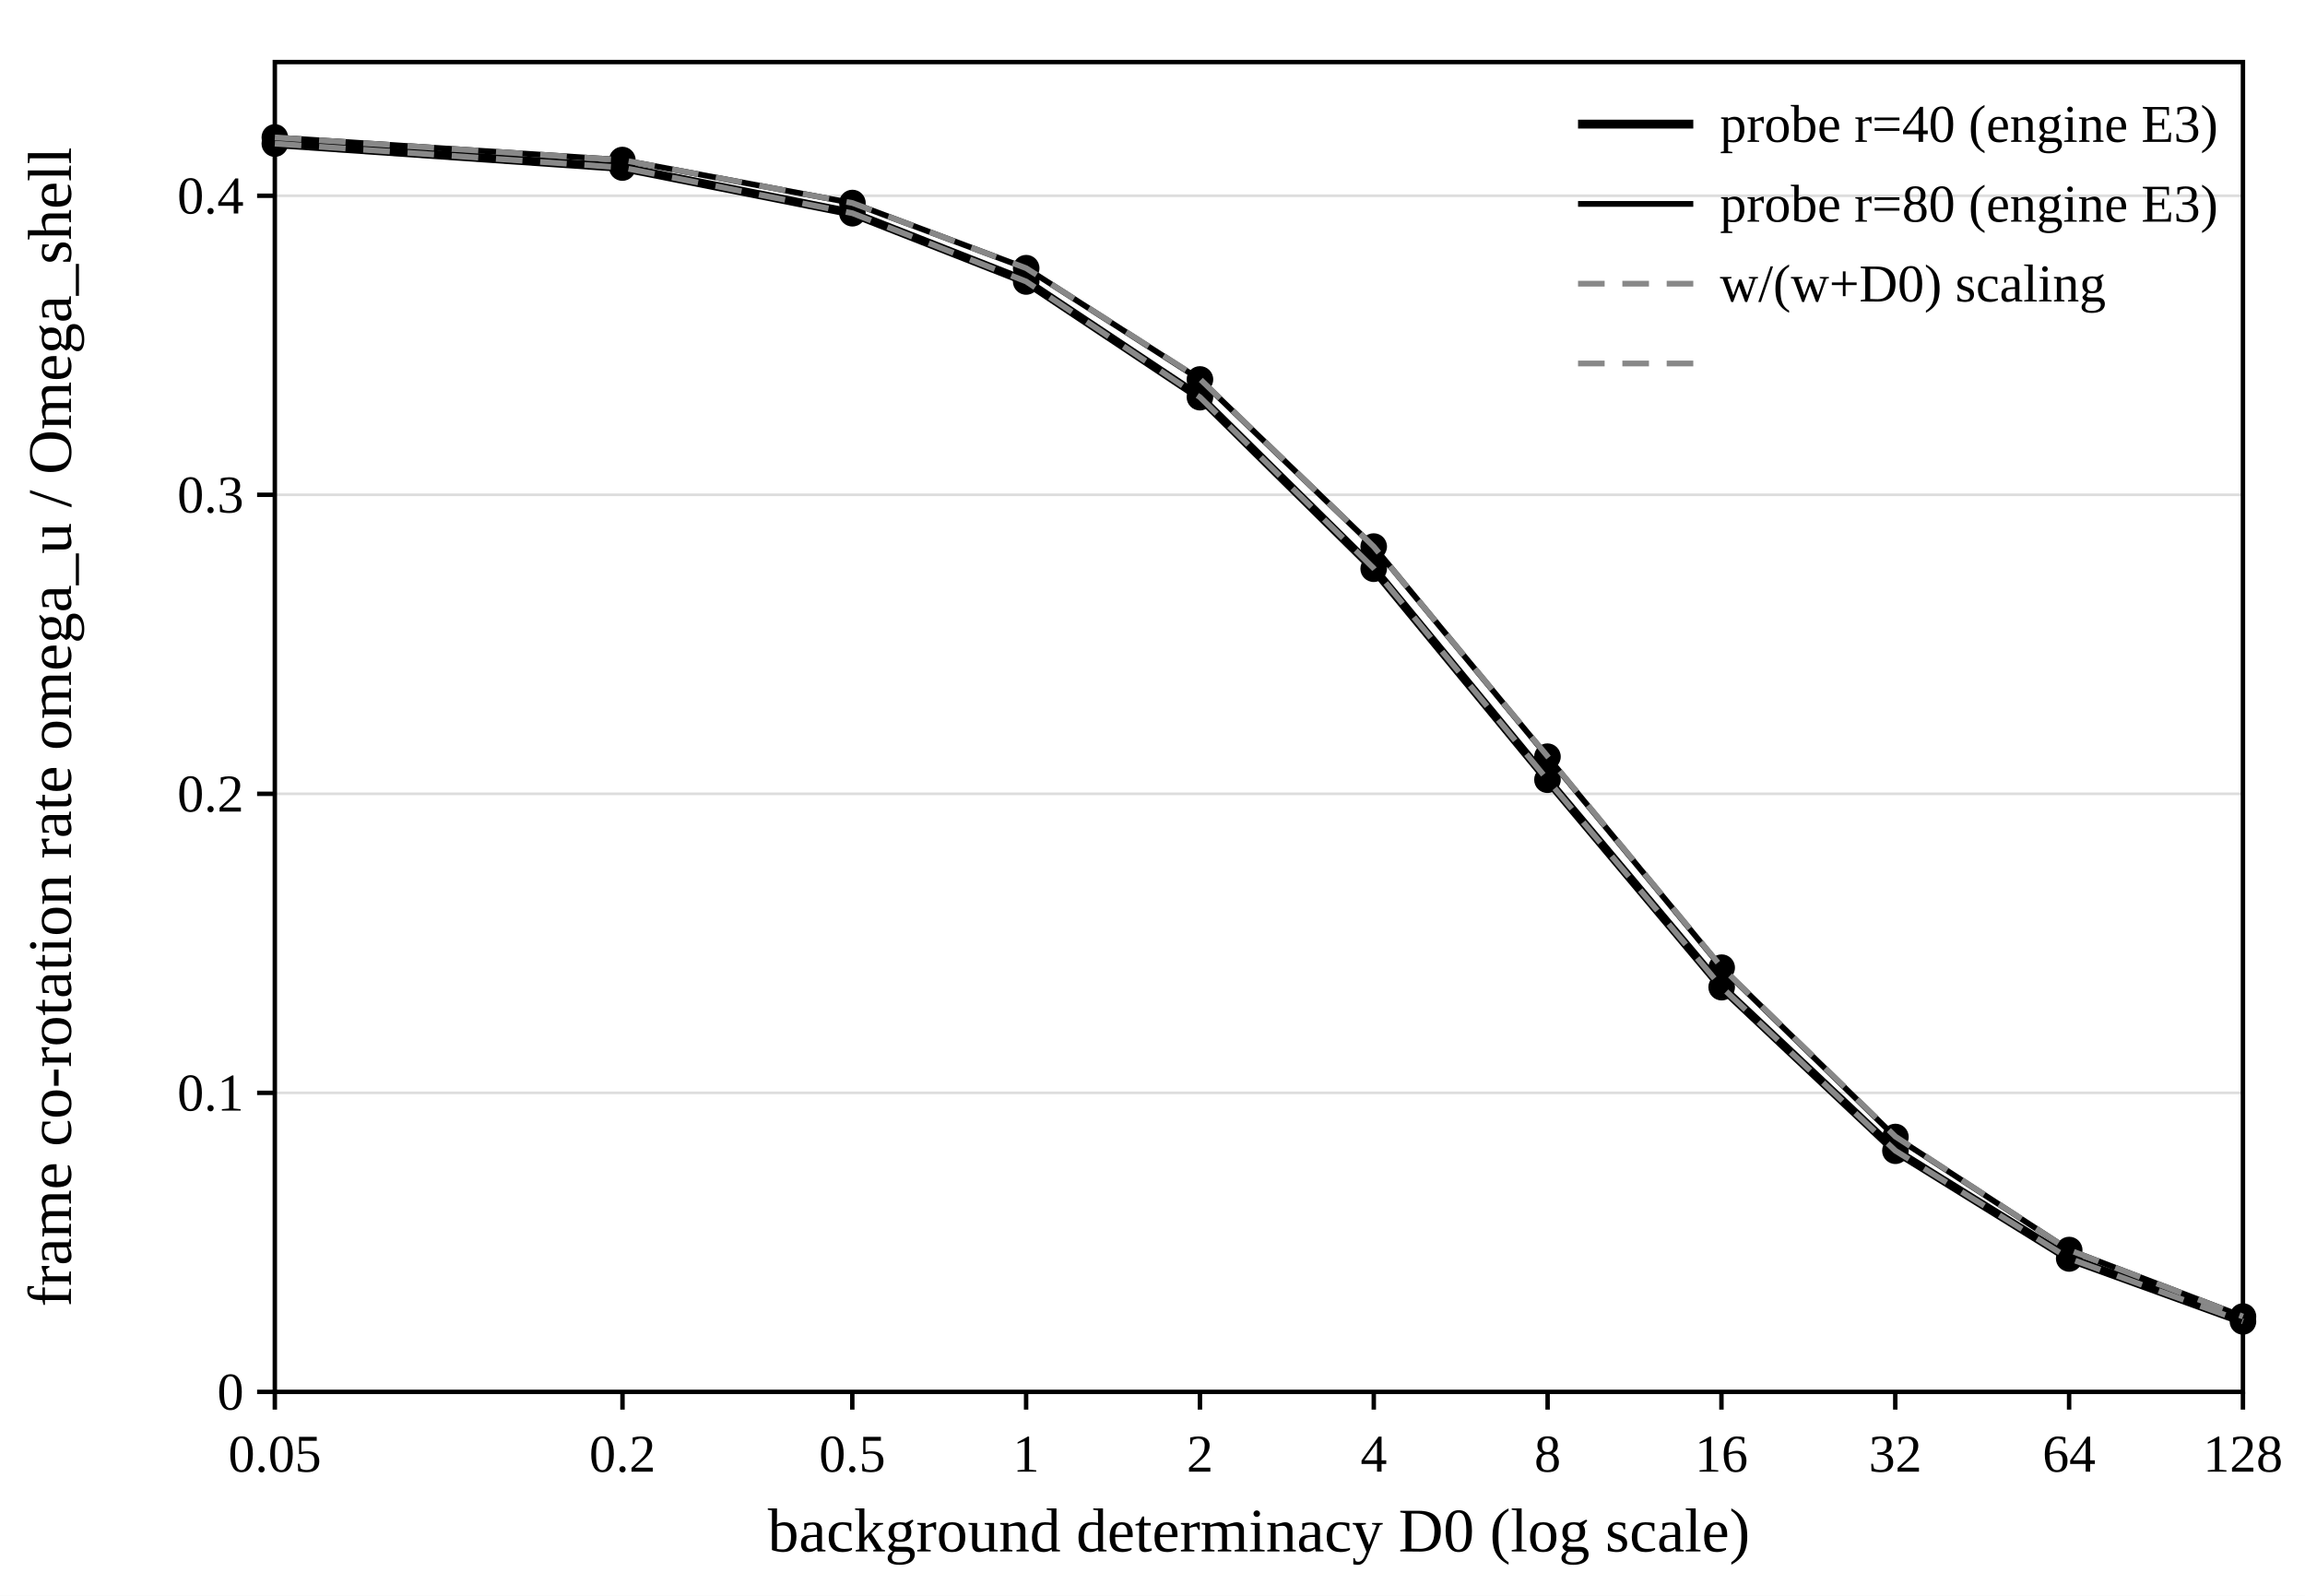
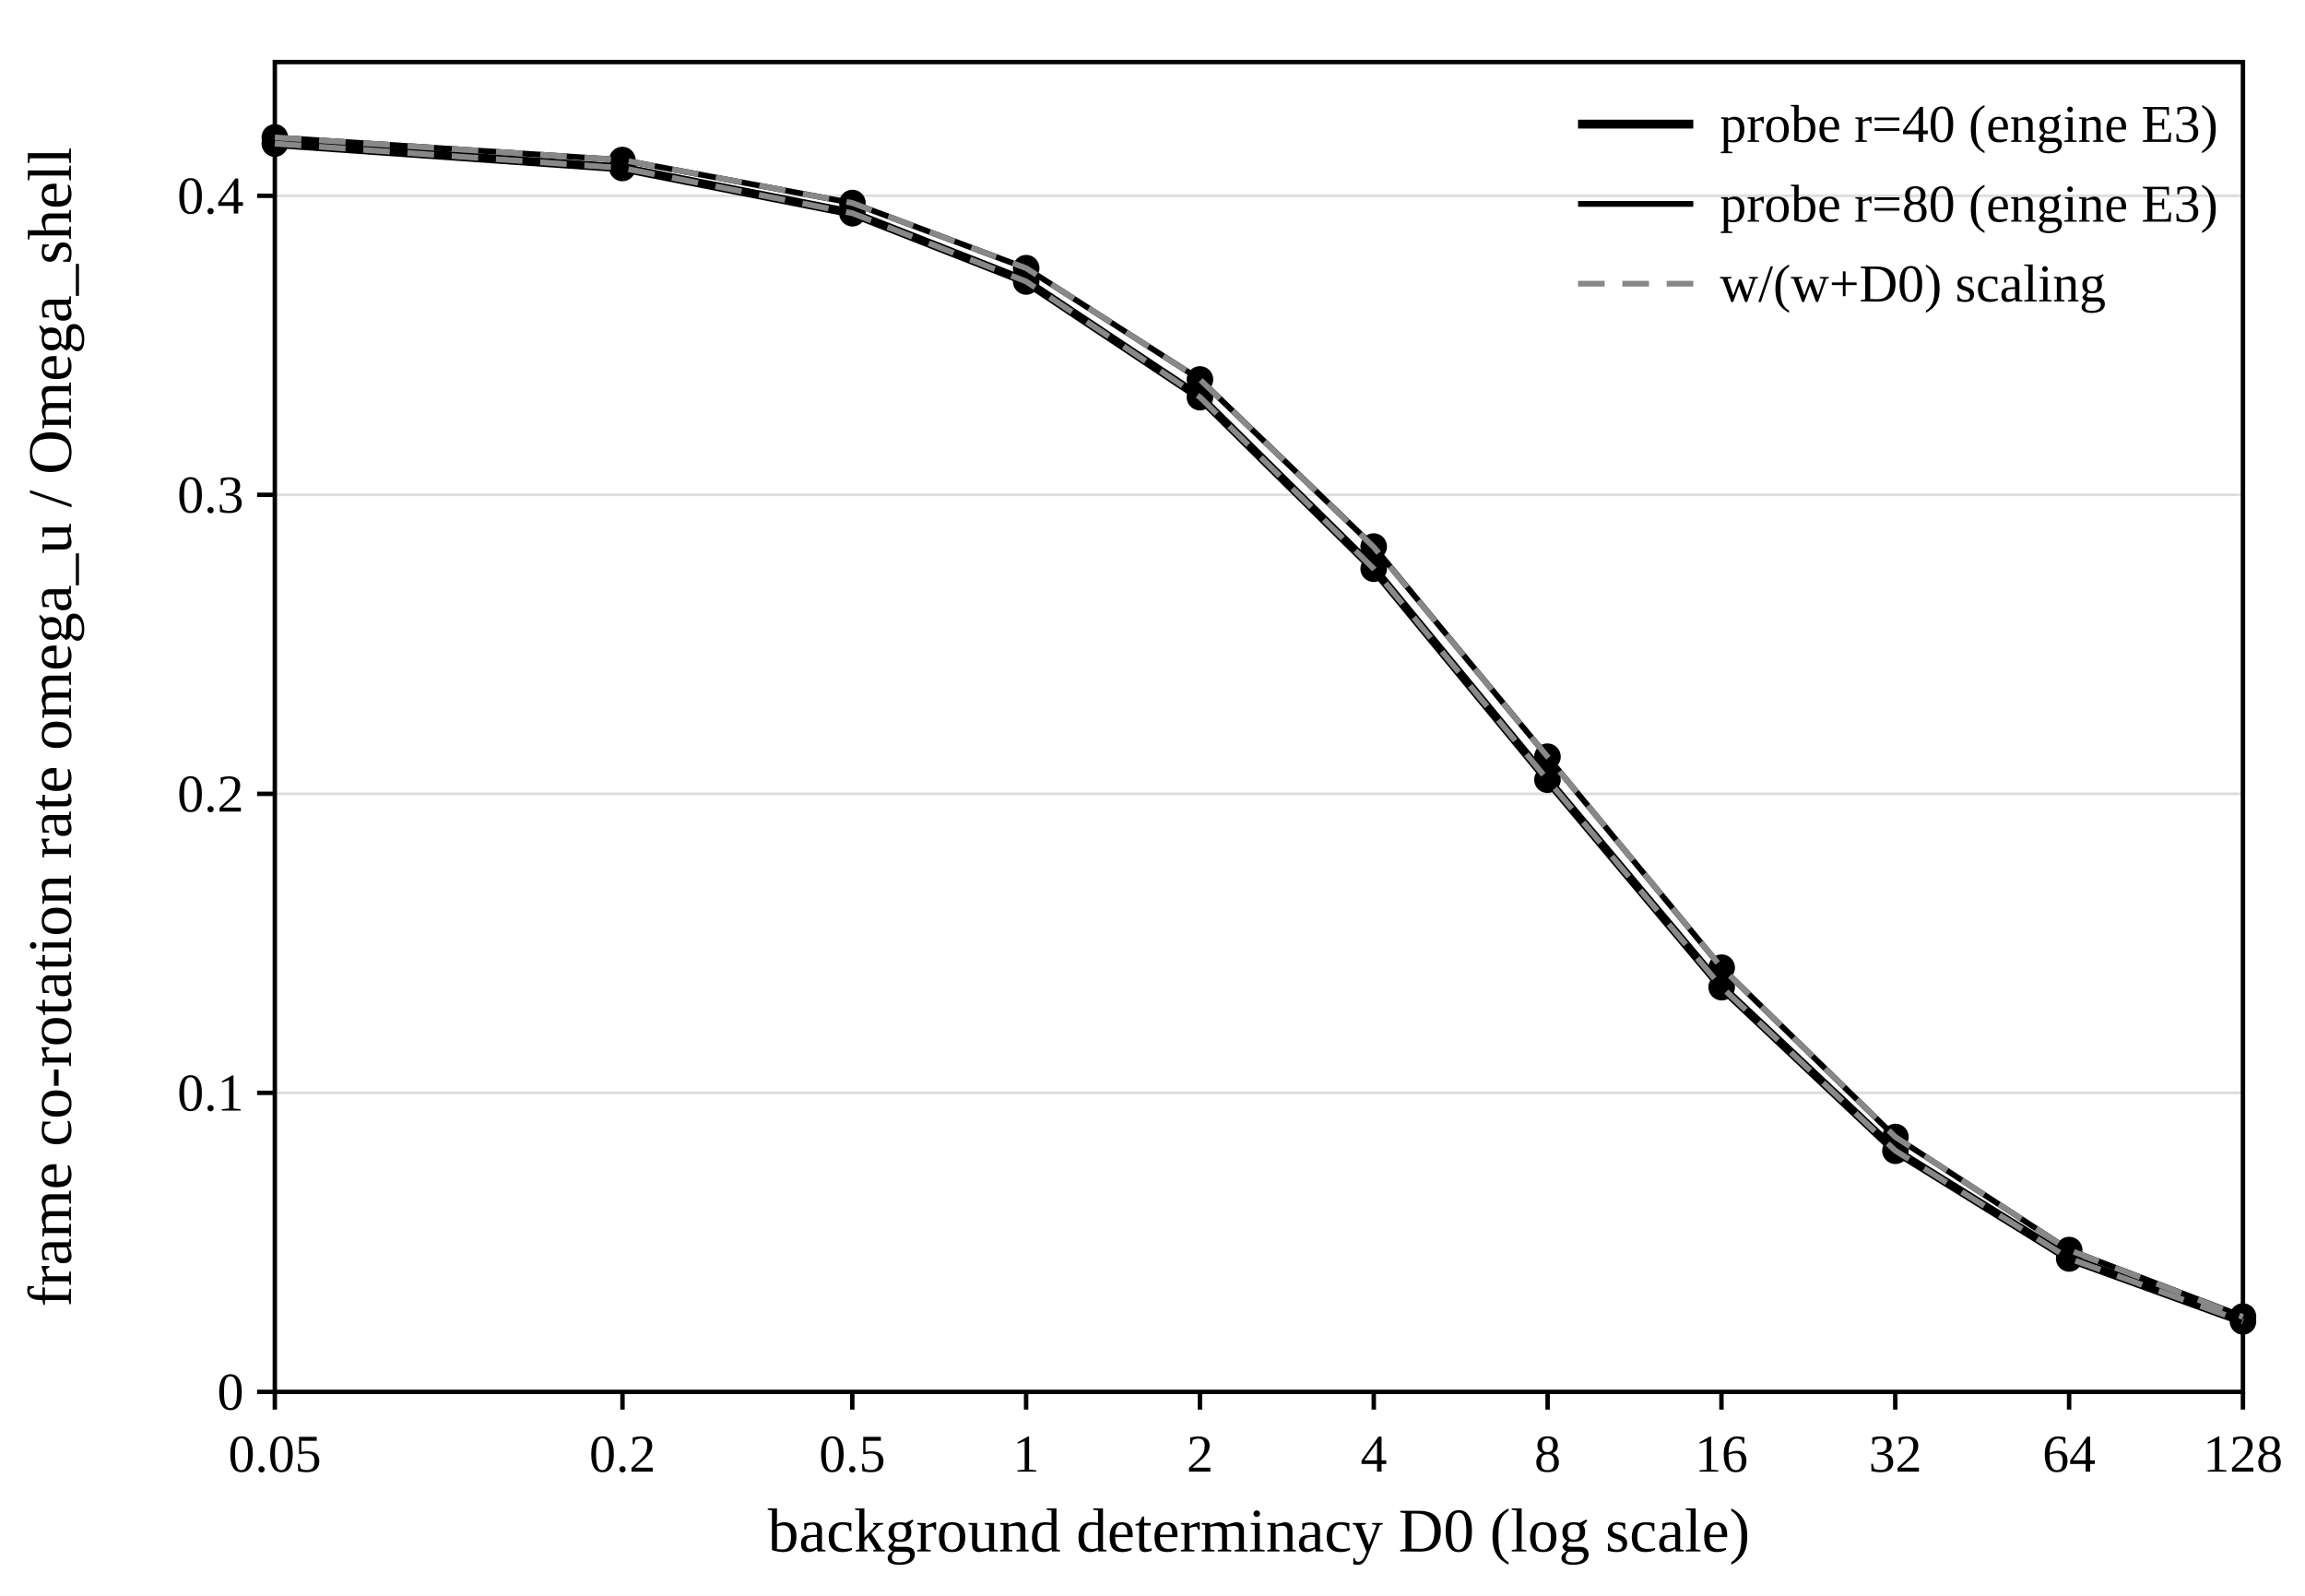
<svg xmlns="http://www.w3.org/2000/svg" width="520" height="360" viewBox="0 0 520 360">
  <rect x="0" y="0" width="520" height="360" fill="white" />
  <line x1="62" y1="314" x2="506" y2="314" stroke="#ddd" stroke-width="0.6" />
-   <line x1="62" y1="246.54" x2="506" y2="246.54" stroke="#ddd" stroke-width="0.6" />
-   <line x1="62" y1="179.081" x2="506" y2="179.081" stroke="#ddd" stroke-width="0.6" />
-   <line x1="62" y1="111.621" x2="506" y2="111.621" stroke="#ddd" stroke-width="0.6" />
-   <line x1="62" y1="44.162" x2="506" y2="44.162" stroke="#ddd" stroke-width="0.6" />
+   <line x1="62" y1="246.542" x2="506" y2="246.542" stroke="#ddd" stroke-width="0.6" />
+   <line x1="62" y1="179.084" x2="506" y2="179.084" stroke="#ddd" stroke-width="0.6" />
+   <line x1="62" y1="111.626" x2="506" y2="111.626" stroke="#ddd" stroke-width="0.6" />
+   <line x1="62" y1="44.168" x2="506" y2="44.168" stroke="#ddd" stroke-width="0.6" />
  <rect x="62" y="14" width="444" height="300" fill="none" stroke="black" stroke-width="1" />
  <line x1="62" y1="314" x2="62" y2="318" stroke="black" />
  <text x="62" y="332" text-anchor="middle" font-size="12" font-family="Georgia,'Times New Roman',serif">0.05</text>
  <line x1="140.432" y1="314" x2="140.432" y2="318" stroke="black" />
  <text x="140.432" y="332" text-anchor="middle" font-size="12" font-family="Georgia,'Times New Roman',serif">0.2</text>
  <line x1="192.273" y1="314" x2="192.273" y2="318" stroke="black" />
  <text x="192.273" y="332" text-anchor="middle" font-size="12" font-family="Georgia,'Times New Roman',serif">0.5</text>
  <line x1="231.488" y1="314" x2="231.488" y2="318" stroke="black" />
  <text x="231.488" y="332" text-anchor="middle" font-size="12" font-family="Georgia,'Times New Roman',serif">1</text>
  <line x1="270.704" y1="314" x2="270.704" y2="318" stroke="black" />
  <text x="270.704" y="332" text-anchor="middle" font-size="12" font-family="Georgia,'Times New Roman',serif">2</text>
  <line x1="309.92" y1="314" x2="309.92" y2="318" stroke="black" />
  <text x="309.92" y="332" text-anchor="middle" font-size="12" font-family="Georgia,'Times New Roman',serif">4</text>
  <line x1="349.136" y1="314" x2="349.136" y2="318" stroke="black" />
  <text x="349.136" y="332" text-anchor="middle" font-size="12" font-family="Georgia,'Times New Roman',serif">8</text>
  <line x1="388.352" y1="314" x2="388.352" y2="318" stroke="black" />
  <text x="388.352" y="332" text-anchor="middle" font-size="12" font-family="Georgia,'Times New Roman',serif">16</text>
  <line x1="427.568" y1="314" x2="427.568" y2="318" stroke="black" />
  <text x="427.568" y="332" text-anchor="middle" font-size="12" font-family="Georgia,'Times New Roman',serif">32</text>
  <line x1="466.784" y1="314" x2="466.784" y2="318" stroke="black" />
  <text x="466.784" y="332" text-anchor="middle" font-size="12" font-family="Georgia,'Times New Roman',serif">64</text>
  <line x1="506" y1="314" x2="506" y2="318" stroke="black" />
  <text x="506" y="332" text-anchor="middle" font-size="12" font-family="Georgia,'Times New Roman',serif">128</text>
  <line x1="58" y1="314" x2="62" y2="314" stroke="black" />
  <text x="55" y="318" text-anchor="end" font-size="12" font-family="Georgia,'Times New Roman',serif">0</text>
-   <line x1="58" y1="246.54" x2="62" y2="246.54" stroke="black" />
-   <text x="55" y="250.54" text-anchor="end" font-size="12" font-family="Georgia,'Times New Roman',serif">0.1</text>
-   <line x1="58" y1="179.081" x2="62" y2="179.081" stroke="black" />
-   <text x="55" y="183.081" text-anchor="end" font-size="12" font-family="Georgia,'Times New Roman',serif">0.2</text>
-   <line x1="58" y1="111.621" x2="62" y2="111.621" stroke="black" />
-   <text x="55" y="115.621" text-anchor="end" font-size="12" font-family="Georgia,'Times New Roman',serif">0.3</text>
-   <line x1="58" y1="44.162" x2="62" y2="44.162" stroke="black" />
-   <text x="55" y="48.162" text-anchor="end" font-size="12" font-family="Georgia,'Times New Roman',serif">0.4</text>
-   <polyline fill="none" stroke="black" stroke-width="2" points="62.0,32.4 140.4,37.8 192.3,48.1 231.5,63.5 270.7,89.6 309.9,128.3 349.1,175.9 388.4,222.7 427.6,259.6 466.8,283.9 506.0,298.1" />
+   <line x1="58" y1="246.542" x2="62" y2="246.542" stroke="black" />
+   <text x="55" y="250.542" text-anchor="end" font-size="12" font-family="Georgia,'Times New Roman',serif">0.1</text>
+   <line x1="58" y1="179.084" x2="62" y2="179.084" stroke="black" />
+   <text x="55" y="183.084" text-anchor="end" font-size="12" font-family="Georgia,'Times New Roman',serif">0.2</text>
+   <line x1="58" y1="111.626" x2="62" y2="111.626" stroke="black" />
+   <text x="55" y="115.626" text-anchor="end" font-size="12" font-family="Georgia,'Times New Roman',serif">0.3</text>
+   <line x1="58" y1="44.168" x2="62" y2="44.168" stroke="black" />
+   <text x="55" y="48.168" text-anchor="end" font-size="12" font-family="Georgia,'Times New Roman',serif">0.4</text>
+   <polyline fill="none" stroke="black" stroke-width="2" points="62.0,32.4 140.4,37.9 192.3,48.1 231.5,63.5 270.7,89.6 309.9,128.3 349.1,175.9 388.4,222.7 427.6,259.6 466.8,283.9 506.0,298.1" />
  <circle cx="62.0" cy="32.4" r="3" fill="black" />
-   <circle cx="140.4" cy="37.8" r="3" fill="black" />
+   <circle cx="140.4" cy="37.9" r="3" fill="black" />
  <circle cx="192.3" cy="48.1" r="3" fill="black" />
  <circle cx="231.5" cy="63.5" r="3" fill="black" />
  <circle cx="270.7" cy="89.6" r="3" fill="black" />
  <circle cx="309.9" cy="128.3" r="3" fill="black" />
  <circle cx="349.1" cy="175.9" r="3" fill="black" />
  <circle cx="388.4" cy="222.7" r="3" fill="black" />
  <circle cx="427.6" cy="259.6" r="3" fill="black" />
  <circle cx="466.8" cy="283.9" r="3" fill="black" />
  <circle cx="506.0" cy="298.1" r="3" fill="black" />
  <polyline fill="none" stroke="black" stroke-width="1.3" points="62.0,31.0 140.4,36.1 192.3,45.8 231.5,60.5 270.7,85.6 309.9,123.3 349.1,170.7 388.4,218.3 427.6,256.5 466.8,282.0 506.0,297.0" />
  <circle cx="62.0" cy="31.0" r="3" fill="black" />
  <circle cx="140.4" cy="36.1" r="3" fill="black" />
  <circle cx="192.3" cy="45.8" r="3" fill="black" />
  <circle cx="231.5" cy="60.5" r="3" fill="black" />
  <circle cx="270.7" cy="85.6" r="3" fill="black" />
  <circle cx="309.9" cy="123.3" r="3" fill="black" />
  <circle cx="349.1" cy="170.7" r="3" fill="black" />
  <circle cx="388.4" cy="218.3" r="3" fill="black" />
  <circle cx="427.6" cy="256.5" r="3" fill="black" />
  <circle cx="466.8" cy="282.0" r="3" fill="black" />
  <circle cx="506.0" cy="297.0" r="3" fill="black" />
-   <polyline fill="none" stroke="#888" stroke-width="1.3" stroke-dasharray="6 4" points="62.0,32.4 140.4,37.8 192.3,48.1 231.5,63.5 270.7,89.6 309.9,128.2 349.1,175.9 388.4,222.7 427.6,259.6 466.8,283.9 506.0,298.1" />
-   <polyline fill="none" stroke="#888" stroke-width="1.3" stroke-dasharray="6 4" points="62.0,31.0 140.4,36.1 192.3,45.8 231.5,60.5 270.7,85.5 309.9,123.3 349.1,170.6 388.4,218.2 427.6,256.4 466.8,282.0 506.0,297.0" />
+   <polyline fill="none" stroke="#888" stroke-width="1.3" stroke-dasharray="6 4" points="62.0,32.4 140.4,37.9 192.3,48.1 231.5,63.5 270.7,89.6 309.9,128.3 349.1,175.9 388.4,222.7 427.6,259.6 466.8,283.9 506.0,298.1" />
+   <polyline fill="none" stroke="#888" stroke-width="1.3" stroke-dasharray="6 4" points="62.0,31.0 140.4,36.1 192.3,45.8 231.5,60.5 270.7,85.6 309.9,123.4 349.1,170.7 388.4,218.3 427.6,256.5 466.8,282.0 506.0,297.1" />
  <line x1="356" y1="28" x2="382" y2="28" stroke="black" stroke-width="2" />
  <text x="388" y="32" font-size="12" font-family="Georgia,'Times New Roman',serif">probe r=40 (engine E3)</text>
  <line x1="356" y1="46" x2="382" y2="46" stroke="black" stroke-width="1.3" />
  <text x="388" y="50" font-size="12" font-family="Georgia,'Times New Roman',serif">probe r=80 (engine E3)</text>
  <line x1="356" y1="64" x2="382" y2="64" stroke="#888" stroke-width="1.3" stroke-dasharray="6 4" />
  <text x="388" y="68" font-size="12" font-family="Georgia,'Times New Roman',serif">w/(w+D0) scaling</text>
-   <line x1="356" y1="82" x2="382" y2="82" stroke="#888" stroke-width="1.3" stroke-dasharray="6 4" />
-   <text x="388" y="86" font-size="12" font-family="Georgia,'Times New Roman',serif" />
  <text x="284" y="350" text-anchor="middle" font-size="14" font-family="Georgia,'Times New Roman',serif">background determinacy D0 (log scale)</text>
  <text x="16" y="164" text-anchor="middle" font-size="14" font-family="Georgia,'Times New Roman',serif" transform="rotate(-90 16 164)">frame co-rotation rate  omega_u / Omega_shell</text>
</svg>
